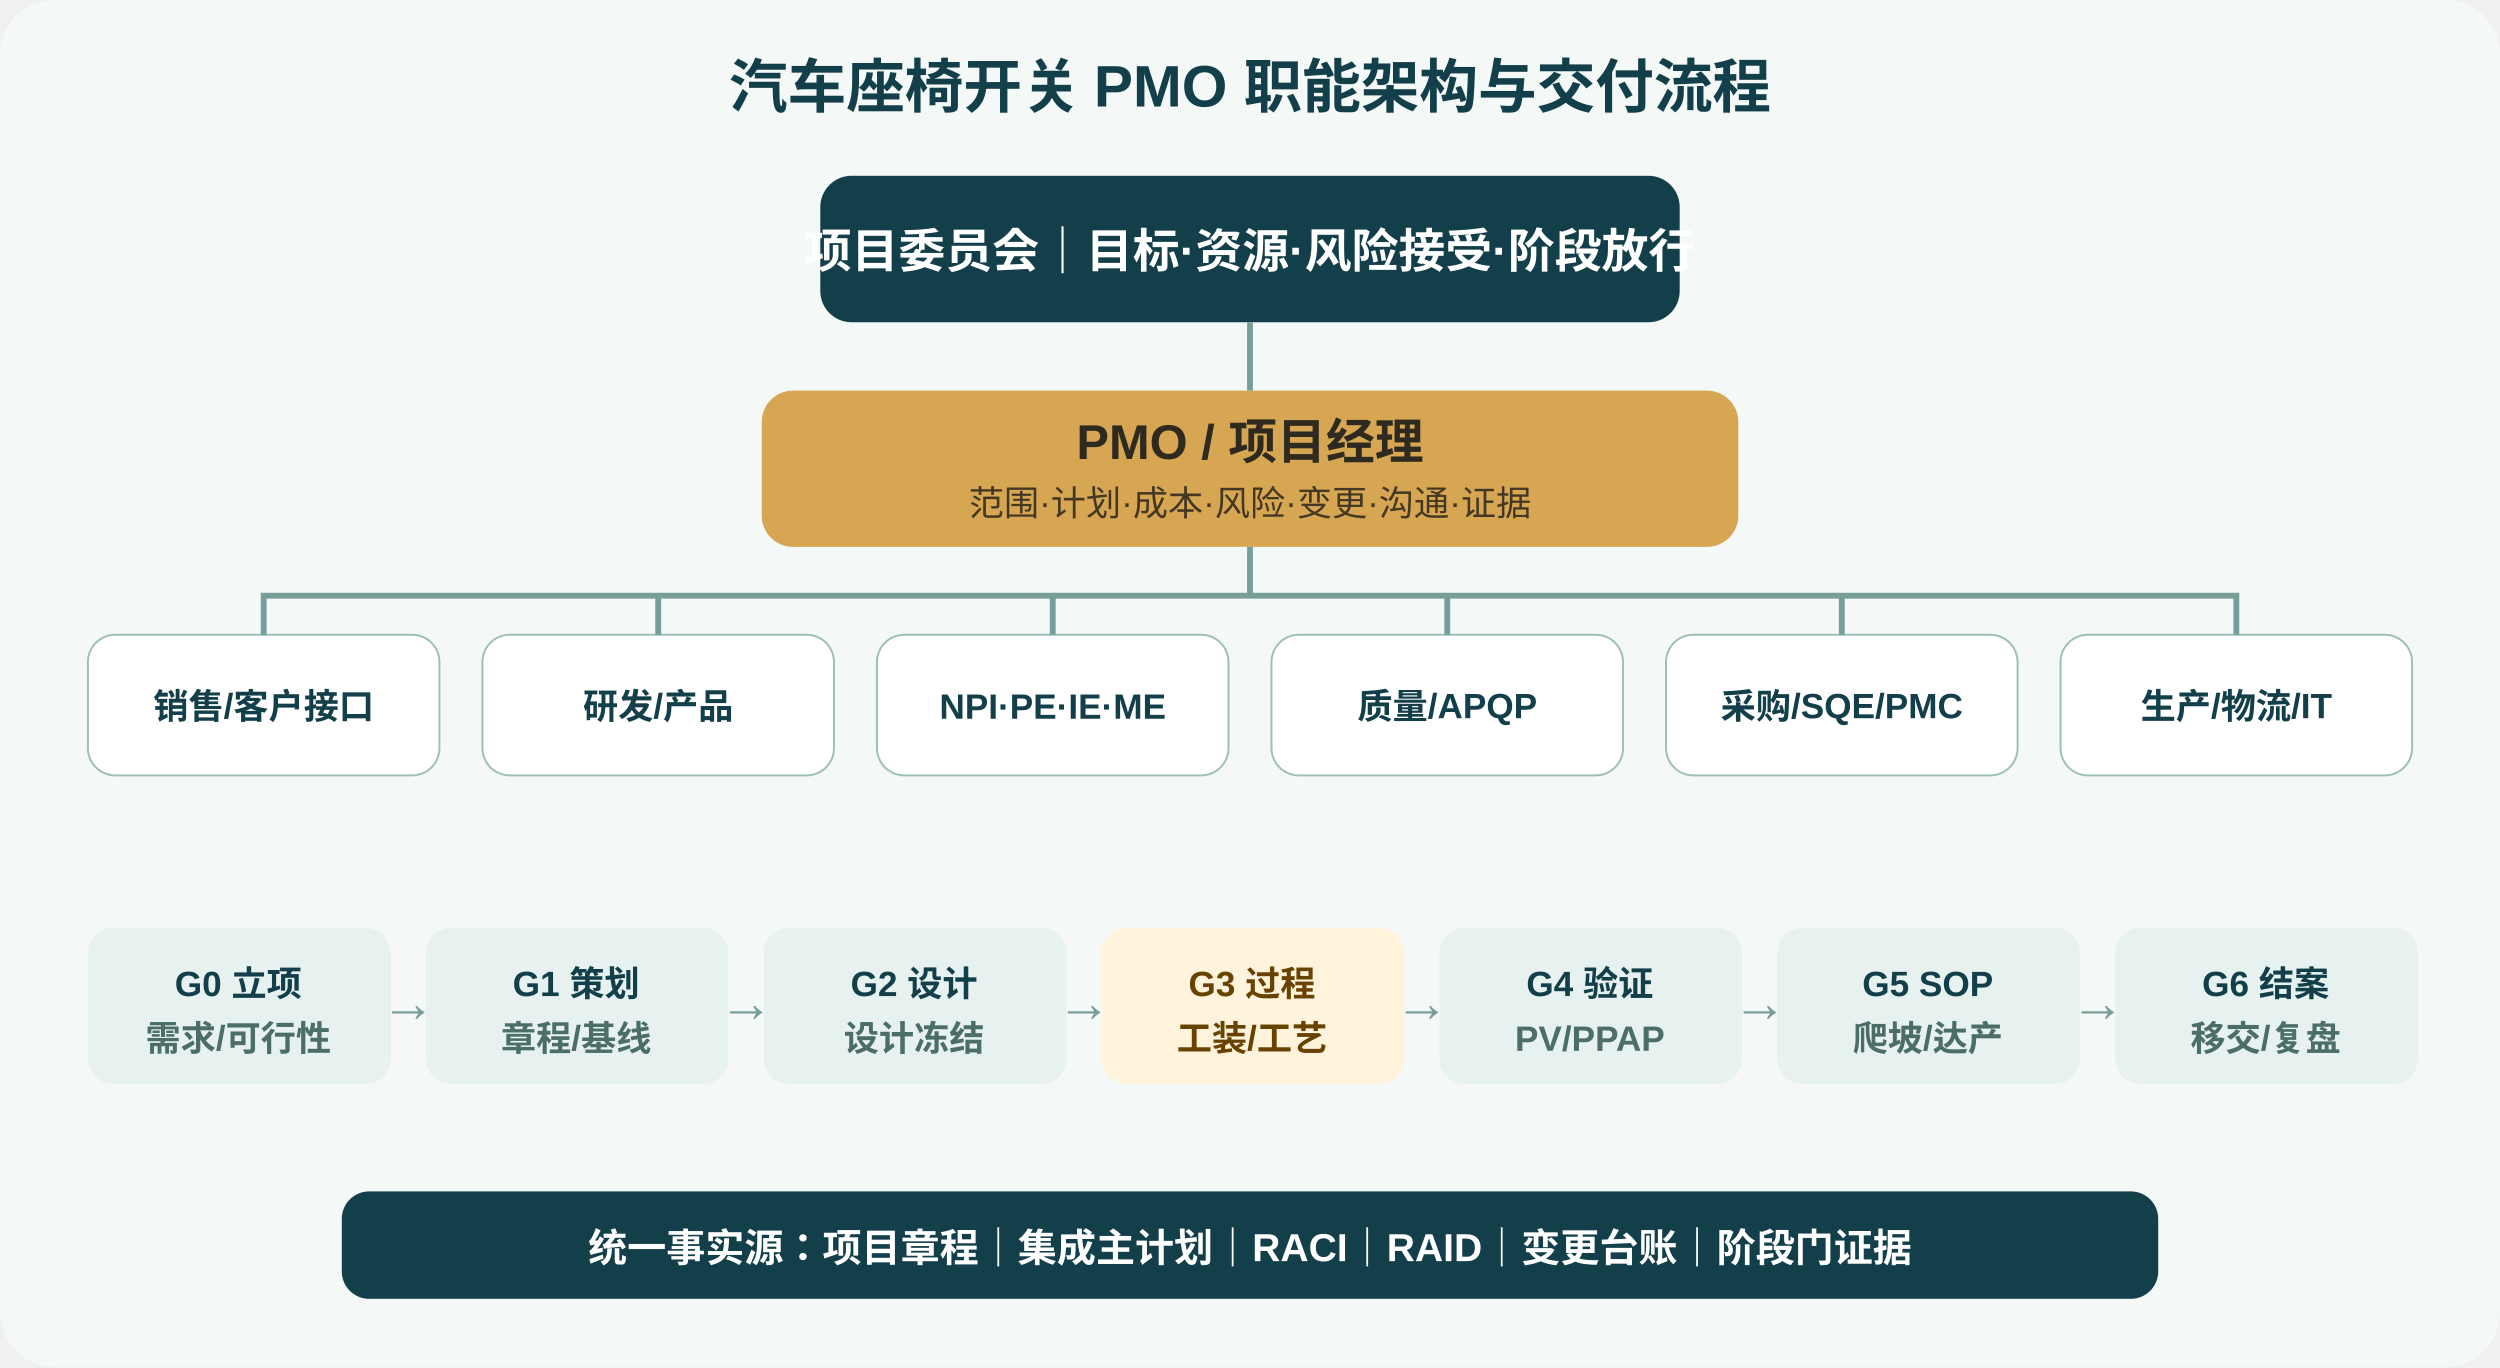
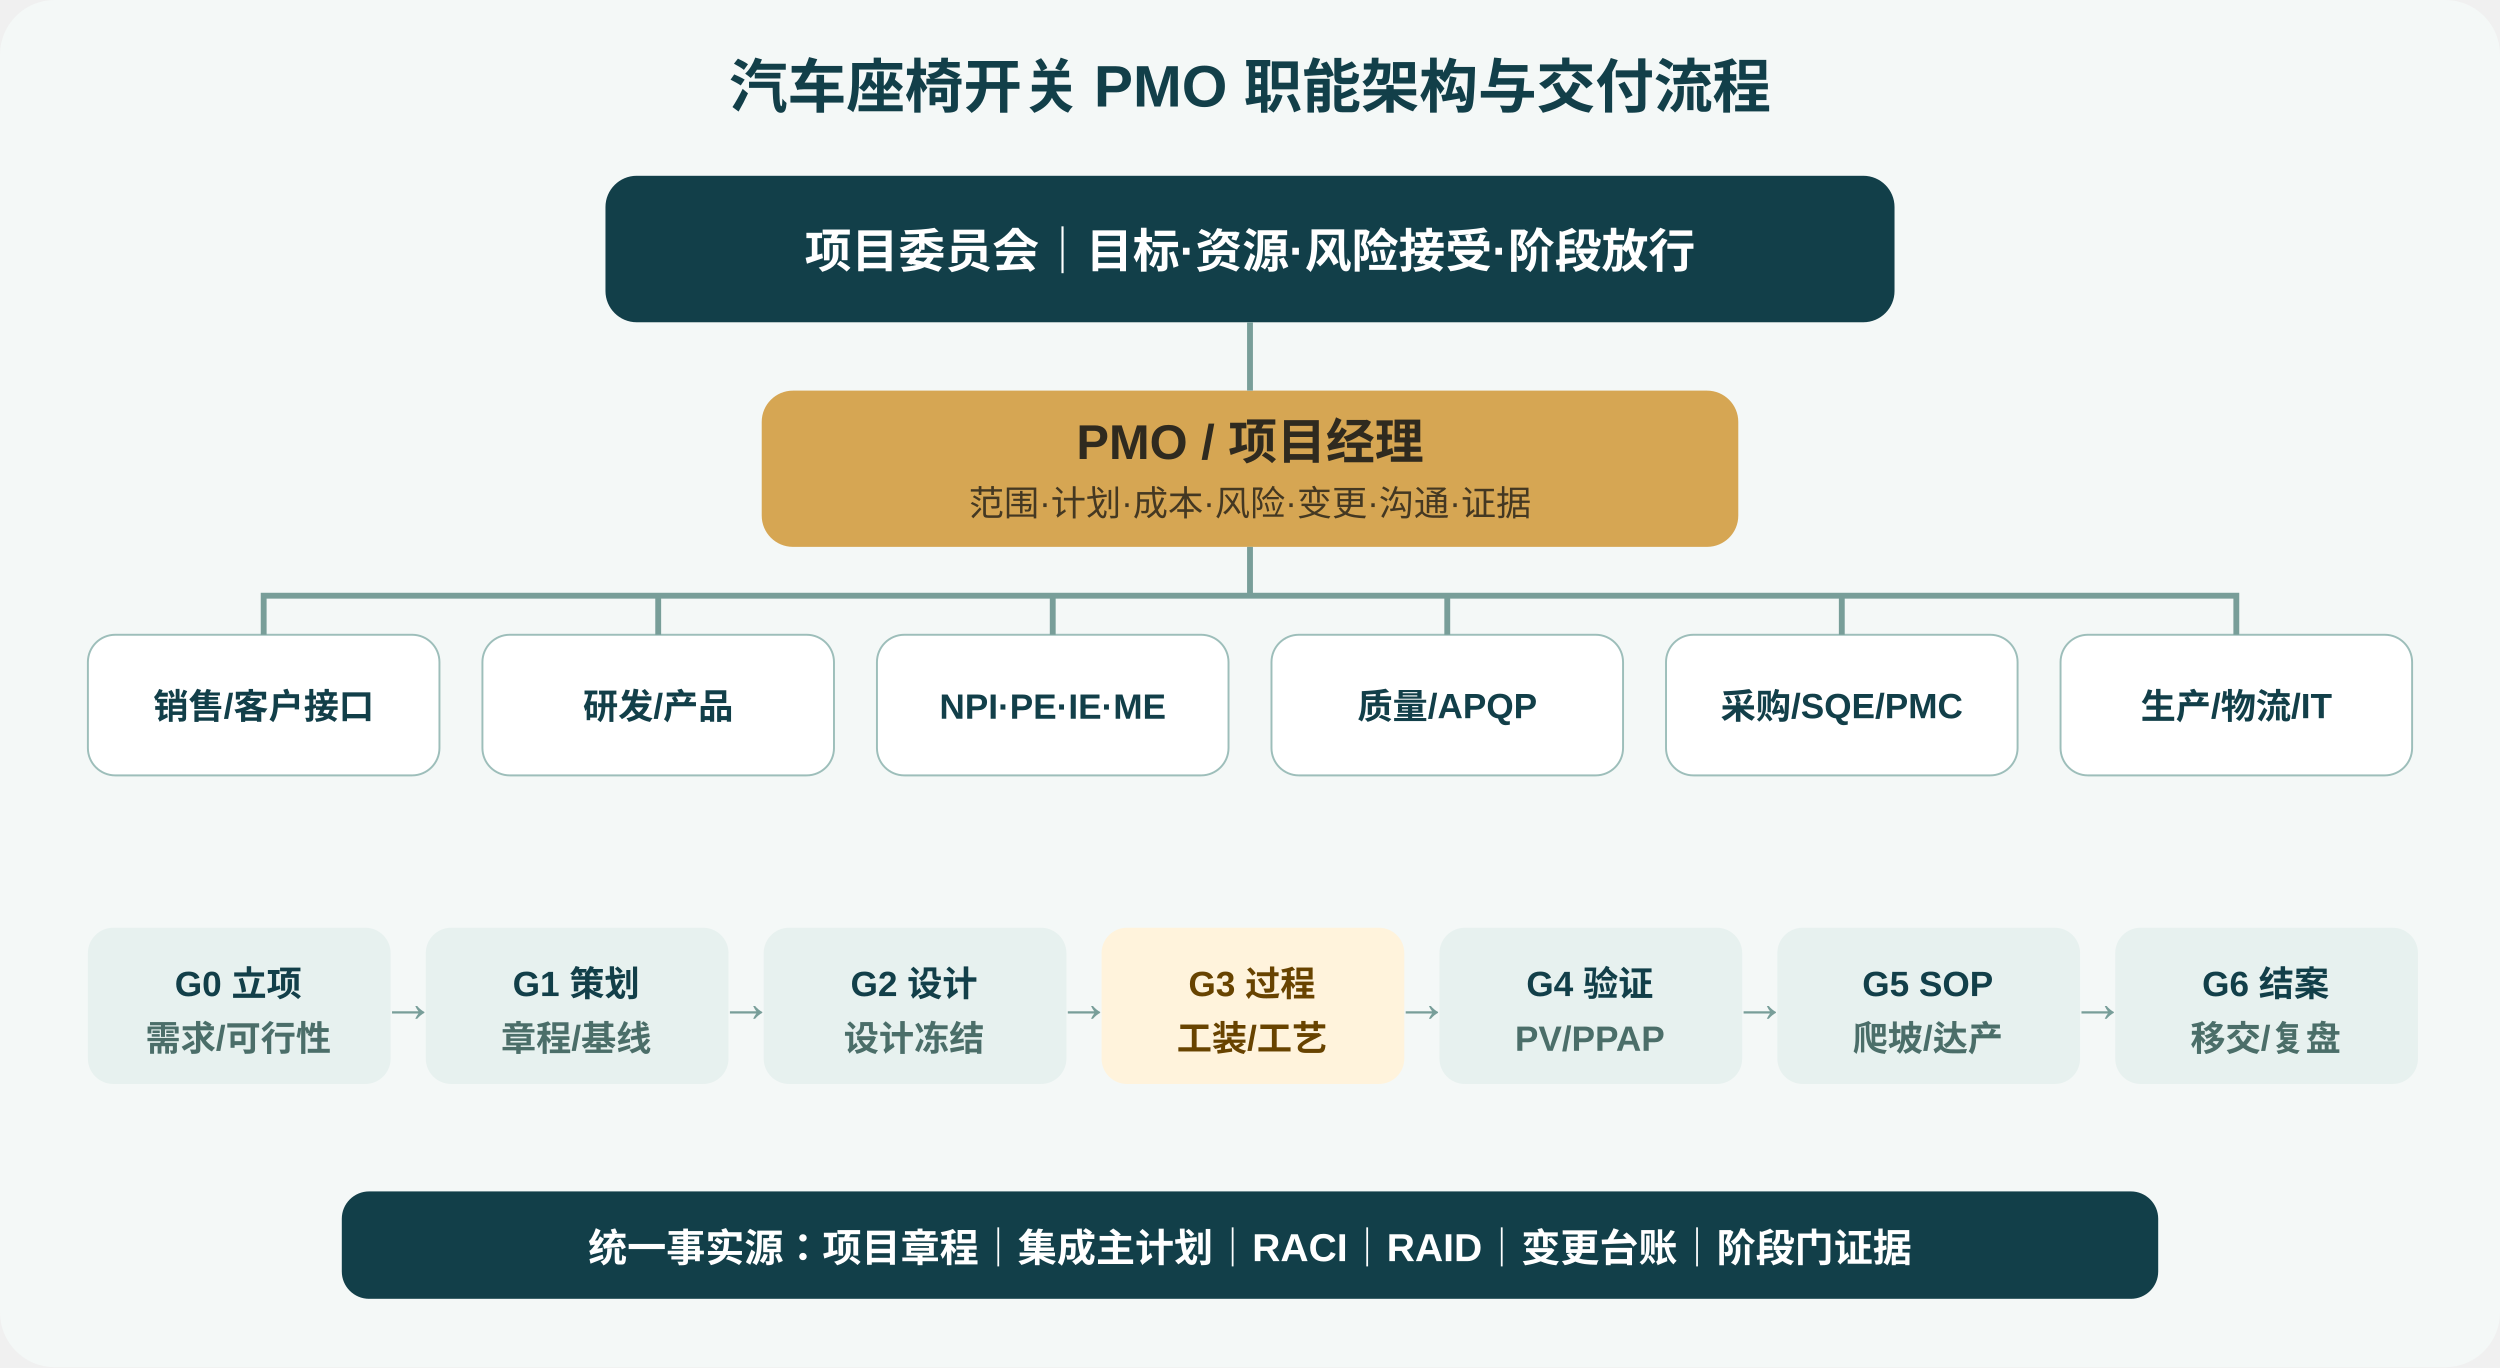
<svg xmlns="http://www.w3.org/2000/svg" width="1280" height="700" viewBox="0 0 1280 700" role="img">
  <rect width="1280" height="700" rx="28" fill="#f4f8f7" />
  <text x="640" y="55" text-anchor="middle" font-family="Arial,'Microsoft YaHei'" font-size="30" font-weight="700" fill="#123f49">汽车座椅开关 PMO 职能架构与交付流程</text>
  <g font-family="Arial,'Microsoft YaHei'" text-anchor="middle">
-     <rect x="420" y="90" width="440" height="75" rx="16" fill="#123f49" />
+     <rect x="310" y="90" width="660" height="75" rx="16" fill="#123f49" />
    <text x="640" y="137" font-size="24" font-weight="700" fill="#fff">项目委员会｜目标·资源·风险接受·阶段放行</text>
    <rect x="390" y="200" width="500" height="80" rx="16" fill="#d6a653" />
    <text x="640" y="235" font-size="25" font-weight="700" fill="#2f2a1f">PMO / 项目经理</text>
    <text x="640" y="264" font-size="18" fill="#443822">范围·计划·成本·风险·变更·沟通·证据</text>
    <g font-size="18" font-weight="700" fill="#123f49">
      <rect x="45" y="325" width="180" height="72" rx="14" fill="#fff" stroke="#9dbeba" />
      <text x="135" y="368">销售/客户接口</text>
      <rect x="247" y="325" width="180" height="72" rx="14" fill="#fff" stroke="#9dbeba" />
      <text x="337" y="368">研发/产品</text>
      <rect x="449" y="325" width="180" height="72" rx="14" fill="#fff" stroke="#9dbeba" />
      <text x="539" y="368">NPI·PE·IE·ME</text>
      <rect x="651" y="325" width="180" height="72" rx="14" fill="#fff" stroke="#9dbeba" />
      <text x="741" y="368">质量/APQP</text>
      <rect x="853" y="325" width="180" height="72" rx="14" fill="#fff" stroke="#9dbeba" />
      <text x="943" y="368">采购/SQE/PMC</text>
      <rect x="1055" y="325" width="180" height="72" rx="14" fill="#fff" stroke="#9dbeba" />
      <text x="1145" y="368">生产/物流/IT</text>
    </g>
    <g fill="none" stroke="#789e99" stroke-width="3">
      <path d="M640 165v35M640 280v25H135v20M640 305H337v20M640 305H539v20M640 305H741v20M640 305H943v20M640 305h505v20" />
    </g>
    <g font-size="18" font-weight="700">
      <rect x="45" y="475" width="155" height="80" rx="13" fill="#e7f1ef" />
      <text x="122" y="510" fill="#123f49">G0 立项</text>
      <text x="122" y="538" fill="#4b6e69">需求/可行性</text>
      <rect x="218" y="475" width="155" height="80" rx="13" fill="#e7f1ef" />
      <text x="295" y="510" fill="#123f49">G1 策划</text>
      <text x="295" y="538" fill="#4b6e69">章程/基线</text>
      <rect x="391" y="475" width="155" height="80" rx="13" fill="#e7f1ef" />
      <text x="468" y="510" fill="#123f49">G2 设计</text>
      <text x="468" y="538" fill="#4b6e69">设计冻结</text>
      <rect x="564" y="475" width="155" height="80" rx="13" fill="#fff3dc" />
      <text x="641" y="510" fill="#684300">G3 过程</text>
      <text x="641" y="538" fill="#684300">工装/工艺</text>
      <rect x="737" y="475" width="155" height="80" rx="13" fill="#e7f1ef" />
      <text x="814" y="510" fill="#123f49">G4 验证</text>
      <text x="814" y="538" fill="#4b6e69">PV/PPAP</text>
      <rect x="910" y="475" width="155" height="80" rx="13" fill="#e7f1ef" />
      <text x="987" y="510" fill="#123f49">G5 SOP</text>
      <text x="987" y="538" fill="#4b6e69">爬坡/达产</text>
      <rect x="1083" y="475" width="155" height="80" rx="13" fill="#e7f1ef" />
      <text x="1160" y="510" fill="#123f49">G6 结案</text>
      <text x="1160" y="538" fill="#4b6e69">移交/复盘</text>
    </g>
    <g fill="#789e99" font-size="28">
      <text x="209" y="523">→</text>
      <text x="382" y="523">→</text>
      <text x="555" y="523">→</text>
      <text x="728" y="523">→</text>
      <text x="901" y="523">→</text>
      <text x="1074" y="523">→</text>
    </g>
    <rect x="175" y="610" width="930" height="55" rx="14" fill="#123f49" />
    <text x="640" y="646" font-size="20" font-weight="700" fill="#fff">统一事实源：项目章程｜集成主计划｜RACI｜RAID｜变更台账｜阶段门证据</text>
  </g>
</svg>
